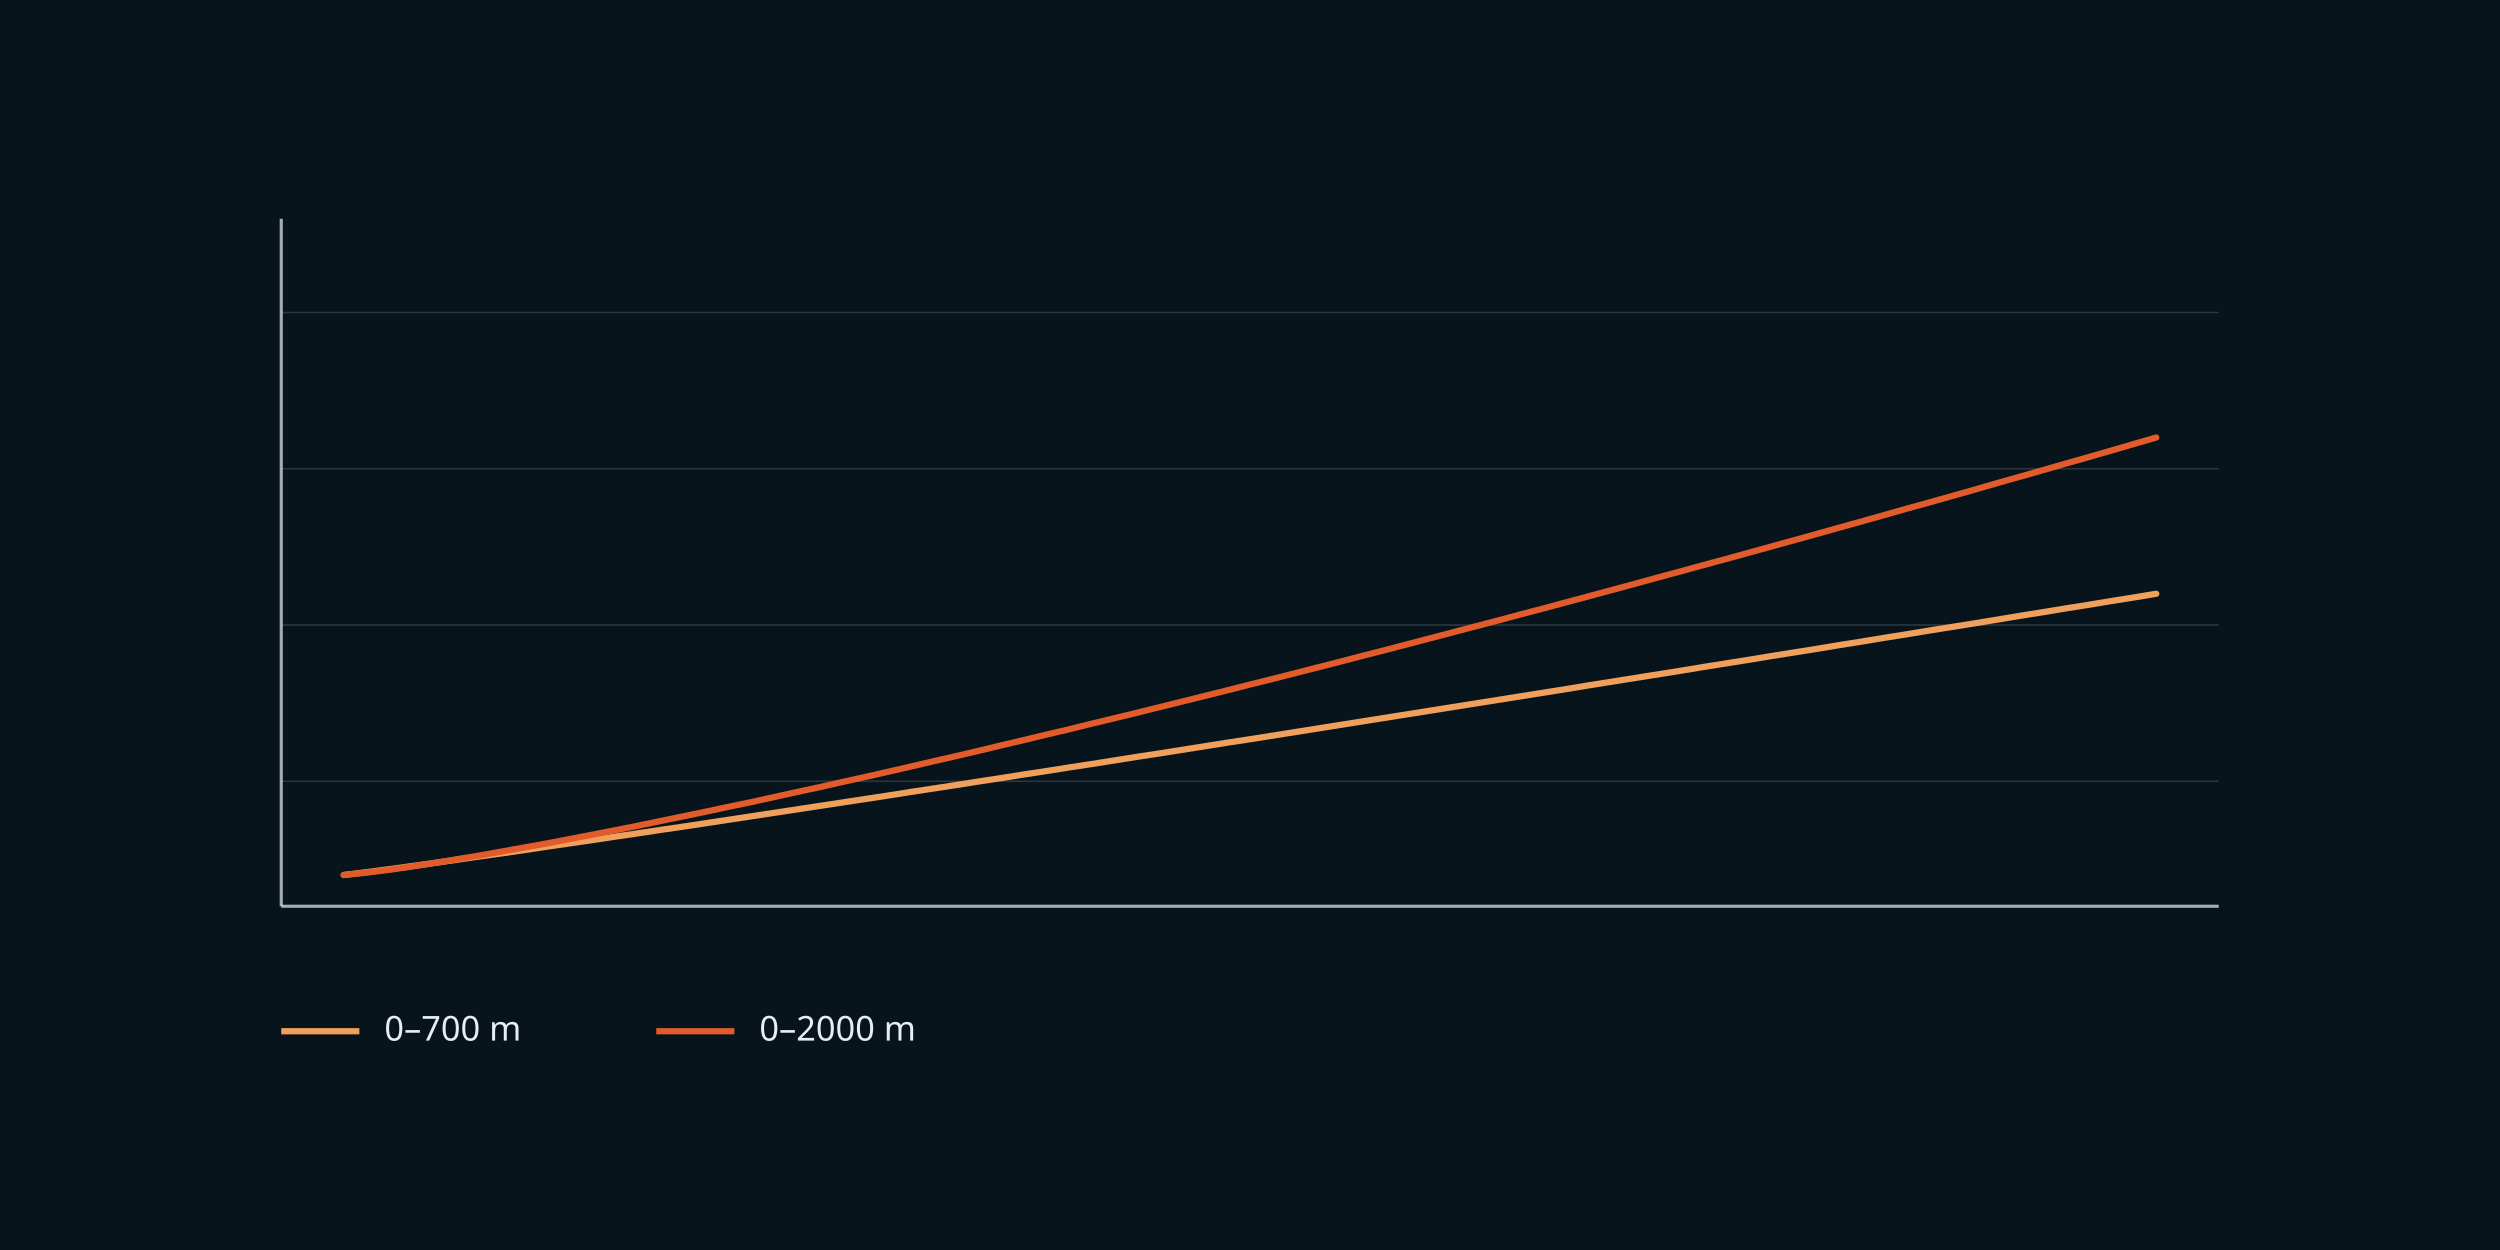
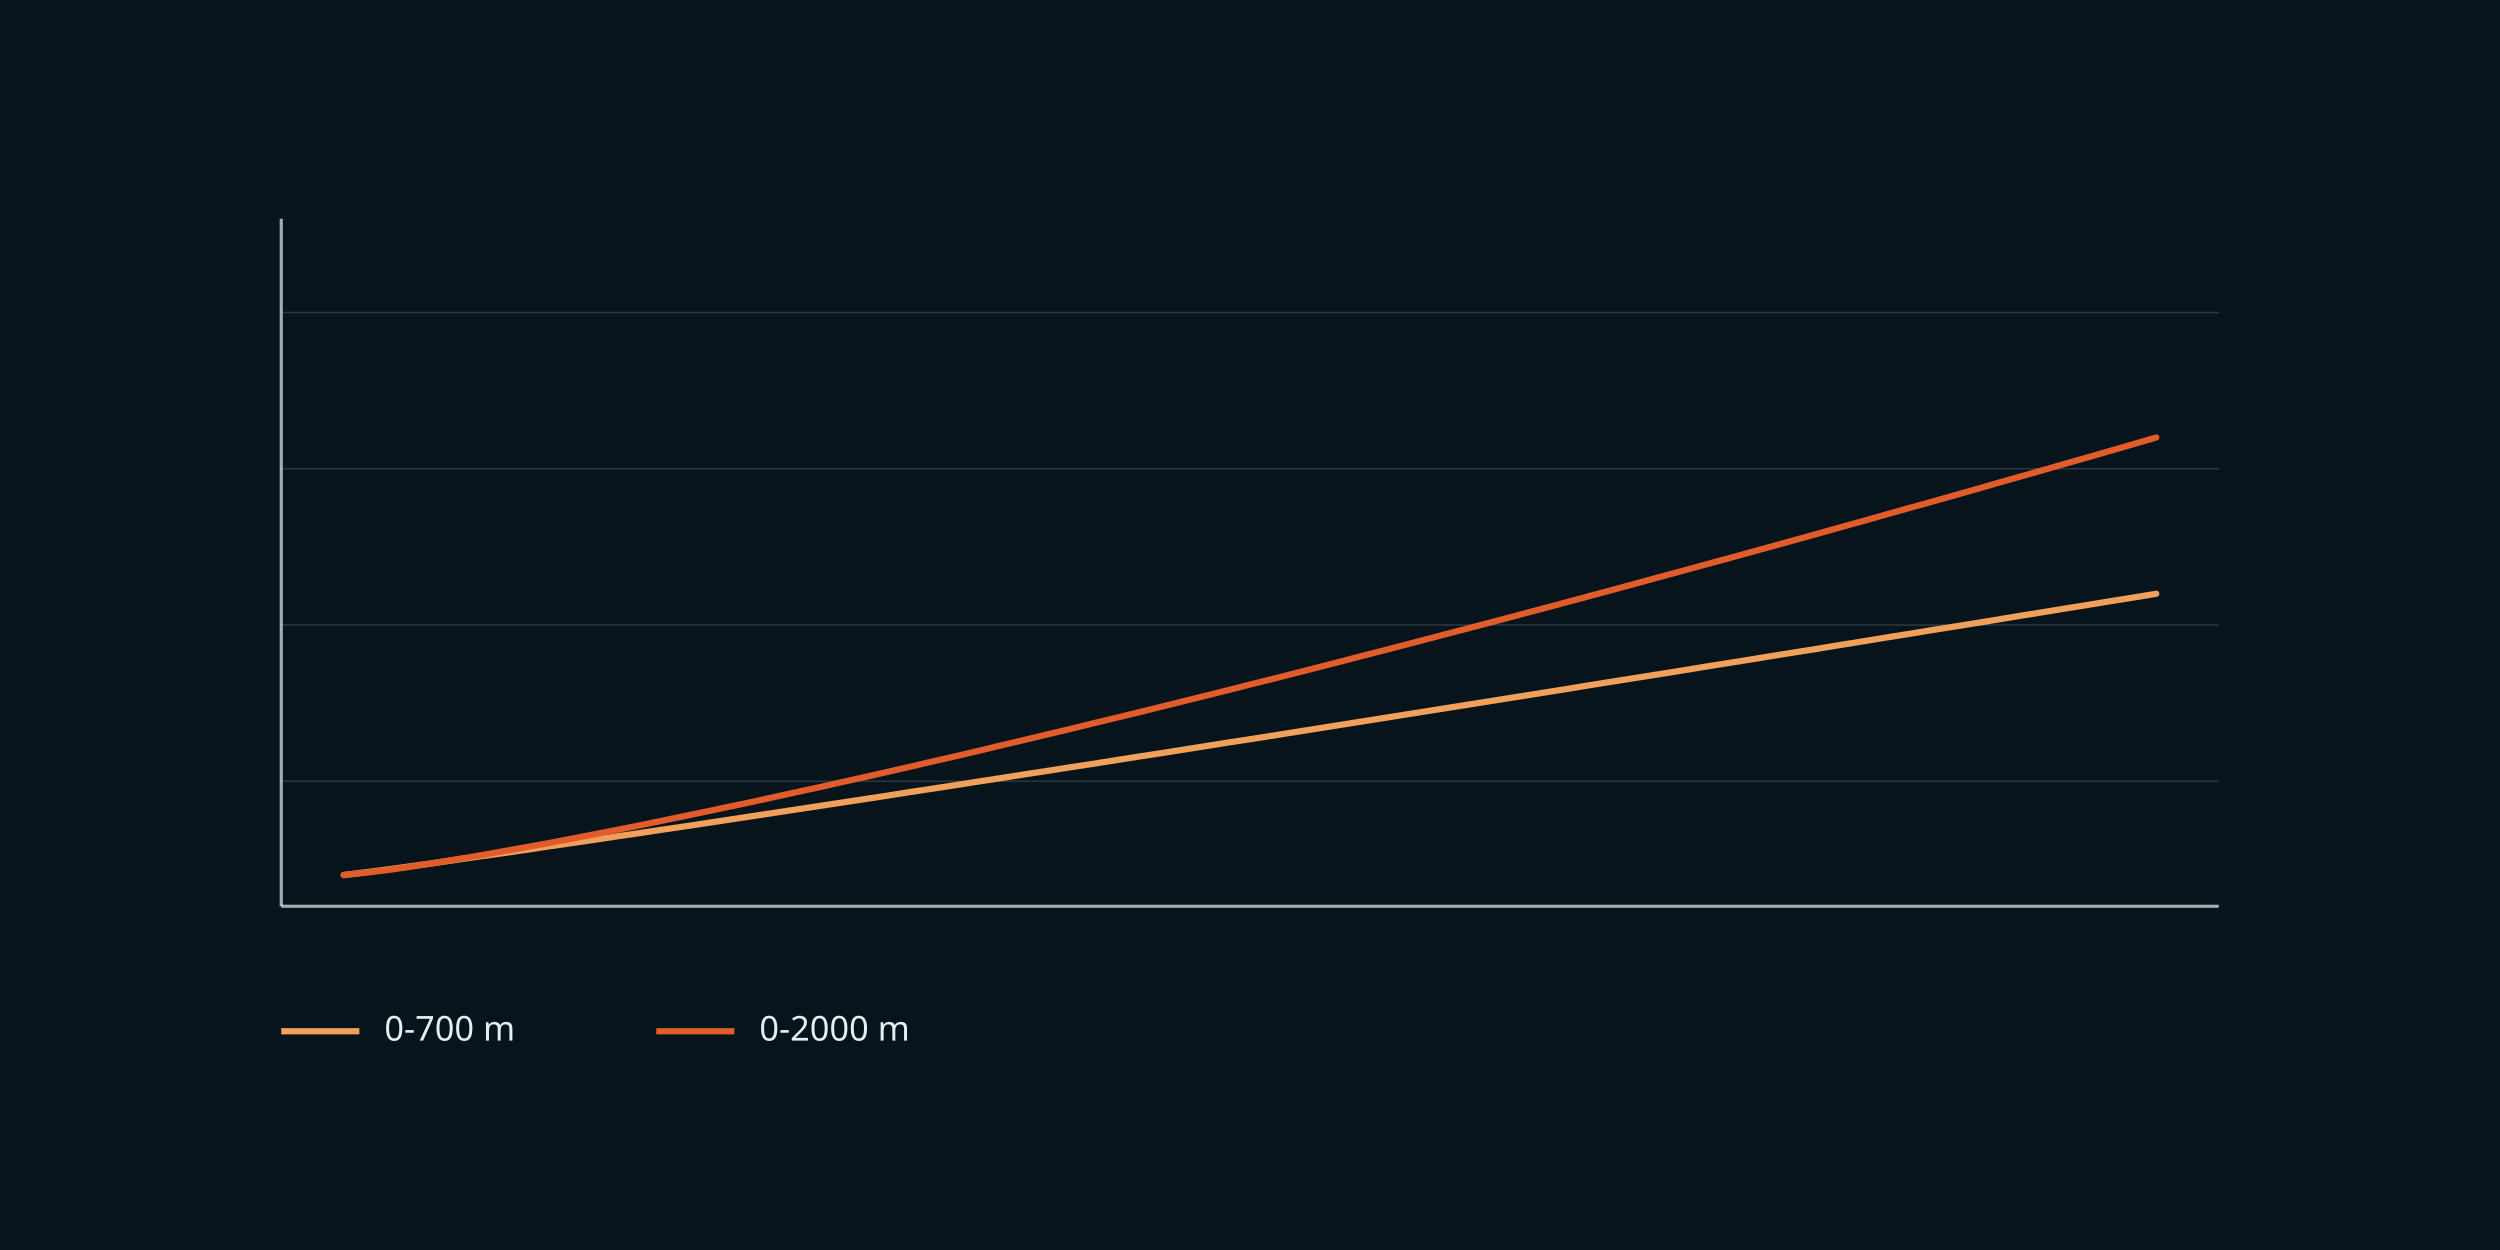
<svg xmlns="http://www.w3.org/2000/svg" width="1600" height="800" viewBox="0 0 1600 800" role="img">
  <rect width="1600" height="800" fill="#07141c" />
  <line x1="180" y1="200" x2="1420" y2="200" stroke="#e7eef2" stroke-opacity="0.16" />
  <line x1="180" y1="300" x2="1420" y2="300" stroke="#e7eef2" stroke-opacity="0.16" />
  <line x1="180" y1="400" x2="1420" y2="400" stroke="#e7eef2" stroke-opacity="0.16" />
  <line x1="180" y1="500" x2="1420" y2="500" stroke="#e7eef2" stroke-opacity="0.16" />
  <line x1="180" y1="140" x2="180" y2="580" stroke="#e7eef2" stroke-opacity="0.7" stroke-width="2" />
  <line x1="180" y1="580" x2="1420" y2="580" stroke="#e7eef2" stroke-opacity="0.7" stroke-width="2" />
  <polyline points="220.0,560.0 234.5,558.2 249.0,556.3 263.5,554.3 278.0,552.3 292.5,550.2 307.0,548.1 321.5,546.1 336.0,544.0 350.5,541.8 365.0,539.7 379.5,537.6 394.0,535.4 408.5,533.3 423.0,531.1 437.5,529.0 452.0,526.8 466.5,524.6 481.0,522.4 495.5,520.2 510.0,518.0 524.5,515.8 539.0,513.6 553.5,511.4 568.0,509.2 582.5,506.9 597.0,504.7 611.5,502.5 626.0,500.2 640.5,498.0 655.0,495.7 669.5,493.5 684.0,491.2 698.5,489.0 713.0,486.7 727.5,484.4 742.0,482.2 756.5,479.9 771.0,477.6 785.5,475.3 800.0,473.1 814.5,470.8 829.0,468.5 843.5,466.2 858.0,463.9 872.5,461.6 887.0,459.3 901.5,457.0 916.0,454.7 930.5,452.4 945.0,450.1 959.5,447.8 974.0,445.5 988.5,443.2 1003.0,440.9 1017.5,438.5 1032.0,436.2 1046.5,433.9 1061.0,431.6 1075.5,429.3 1090.0,426.9 1104.5,424.6 1119.0,422.3 1133.5,419.9 1148.0,417.6 1162.5,415.3 1177.0,412.9 1191.5,410.6 1206.0,408.2 1220.5,405.9 1235.0,403.5 1249.5,401.2 1264.0,398.9 1278.5,396.5 1293.0,394.1 1307.5,391.8 1322.0,389.4 1336.5,387.1 1351.0,384.7 1365.5,382.4 1380.0,380.0" fill="none" stroke="#f0a05a" stroke-width="4" stroke-linejoin="round" stroke-linecap="round" />
  <polyline points="220.0,560.0 234.5,558.5 249.0,556.7 263.5,554.6 278.0,552.3 292.5,549.9 307.0,547.5 321.5,544.9 336.0,542.3 350.5,539.7 365.0,536.9 379.5,534.1 394.0,531.3 408.5,528.4 423.0,525.4 437.5,522.4 452.0,519.4 466.5,516.3 481.0,513.3 495.5,510.1 510.0,506.9 524.5,503.8 539.0,500.5 553.5,497.3 568.0,494.0 582.5,490.7 597.0,487.3 611.5,484.0 626.0,480.6 640.5,477.1 655.0,473.7 669.5,470.2 684.0,466.8 698.5,463.2 713.0,459.7 727.5,456.2 742.0,452.6 756.5,449.0 771.0,445.4 785.5,441.8 800.0,438.1 814.5,434.5 829.0,430.8 843.5,427.1 858.0,423.4 872.5,419.6 887.0,415.9 901.5,412.1 916.0,408.3 930.5,404.5 945.0,400.7 959.5,396.9 974.0,393.0 988.5,389.2 1003.0,385.3 1017.5,381.4 1032.0,377.5 1046.5,373.6 1061.0,369.6 1075.5,365.7 1090.0,361.7 1104.5,357.8 1119.0,353.8 1133.5,349.8 1148.0,345.8 1162.5,341.8 1177.0,337.7 1191.5,333.7 1206.0,329.6 1220.5,325.5 1235.0,321.5 1249.5,317.4 1264.0,313.3 1278.5,309.1 1293.0,305.0 1307.5,300.9 1322.0,296.7 1336.5,292.6 1351.0,288.4 1365.5,284.2 1380.0,280.0" fill="none" stroke="#e25b2a" stroke-width="4" stroke-linejoin="round" stroke-linecap="round" />
  <g font-family="ui-sans-serif, system-ui, sans-serif" font-size="22" fill="#e7eef2">
    <line x1="180" y1="660" x2="230" y2="660" stroke="#f0a05a" stroke-width="4" />
-     <text x="246" y="666">0–700 m</text>
+     <text x="246" y="666">0-700 m</text>
    <line x1="420" y1="660" x2="470" y2="660" stroke="#e25b2a" stroke-width="4" />
-     <text x="486" y="666">0–2000 m</text>
+     <text x="486" y="666">0-2000 m</text>
  </g>
</svg>
